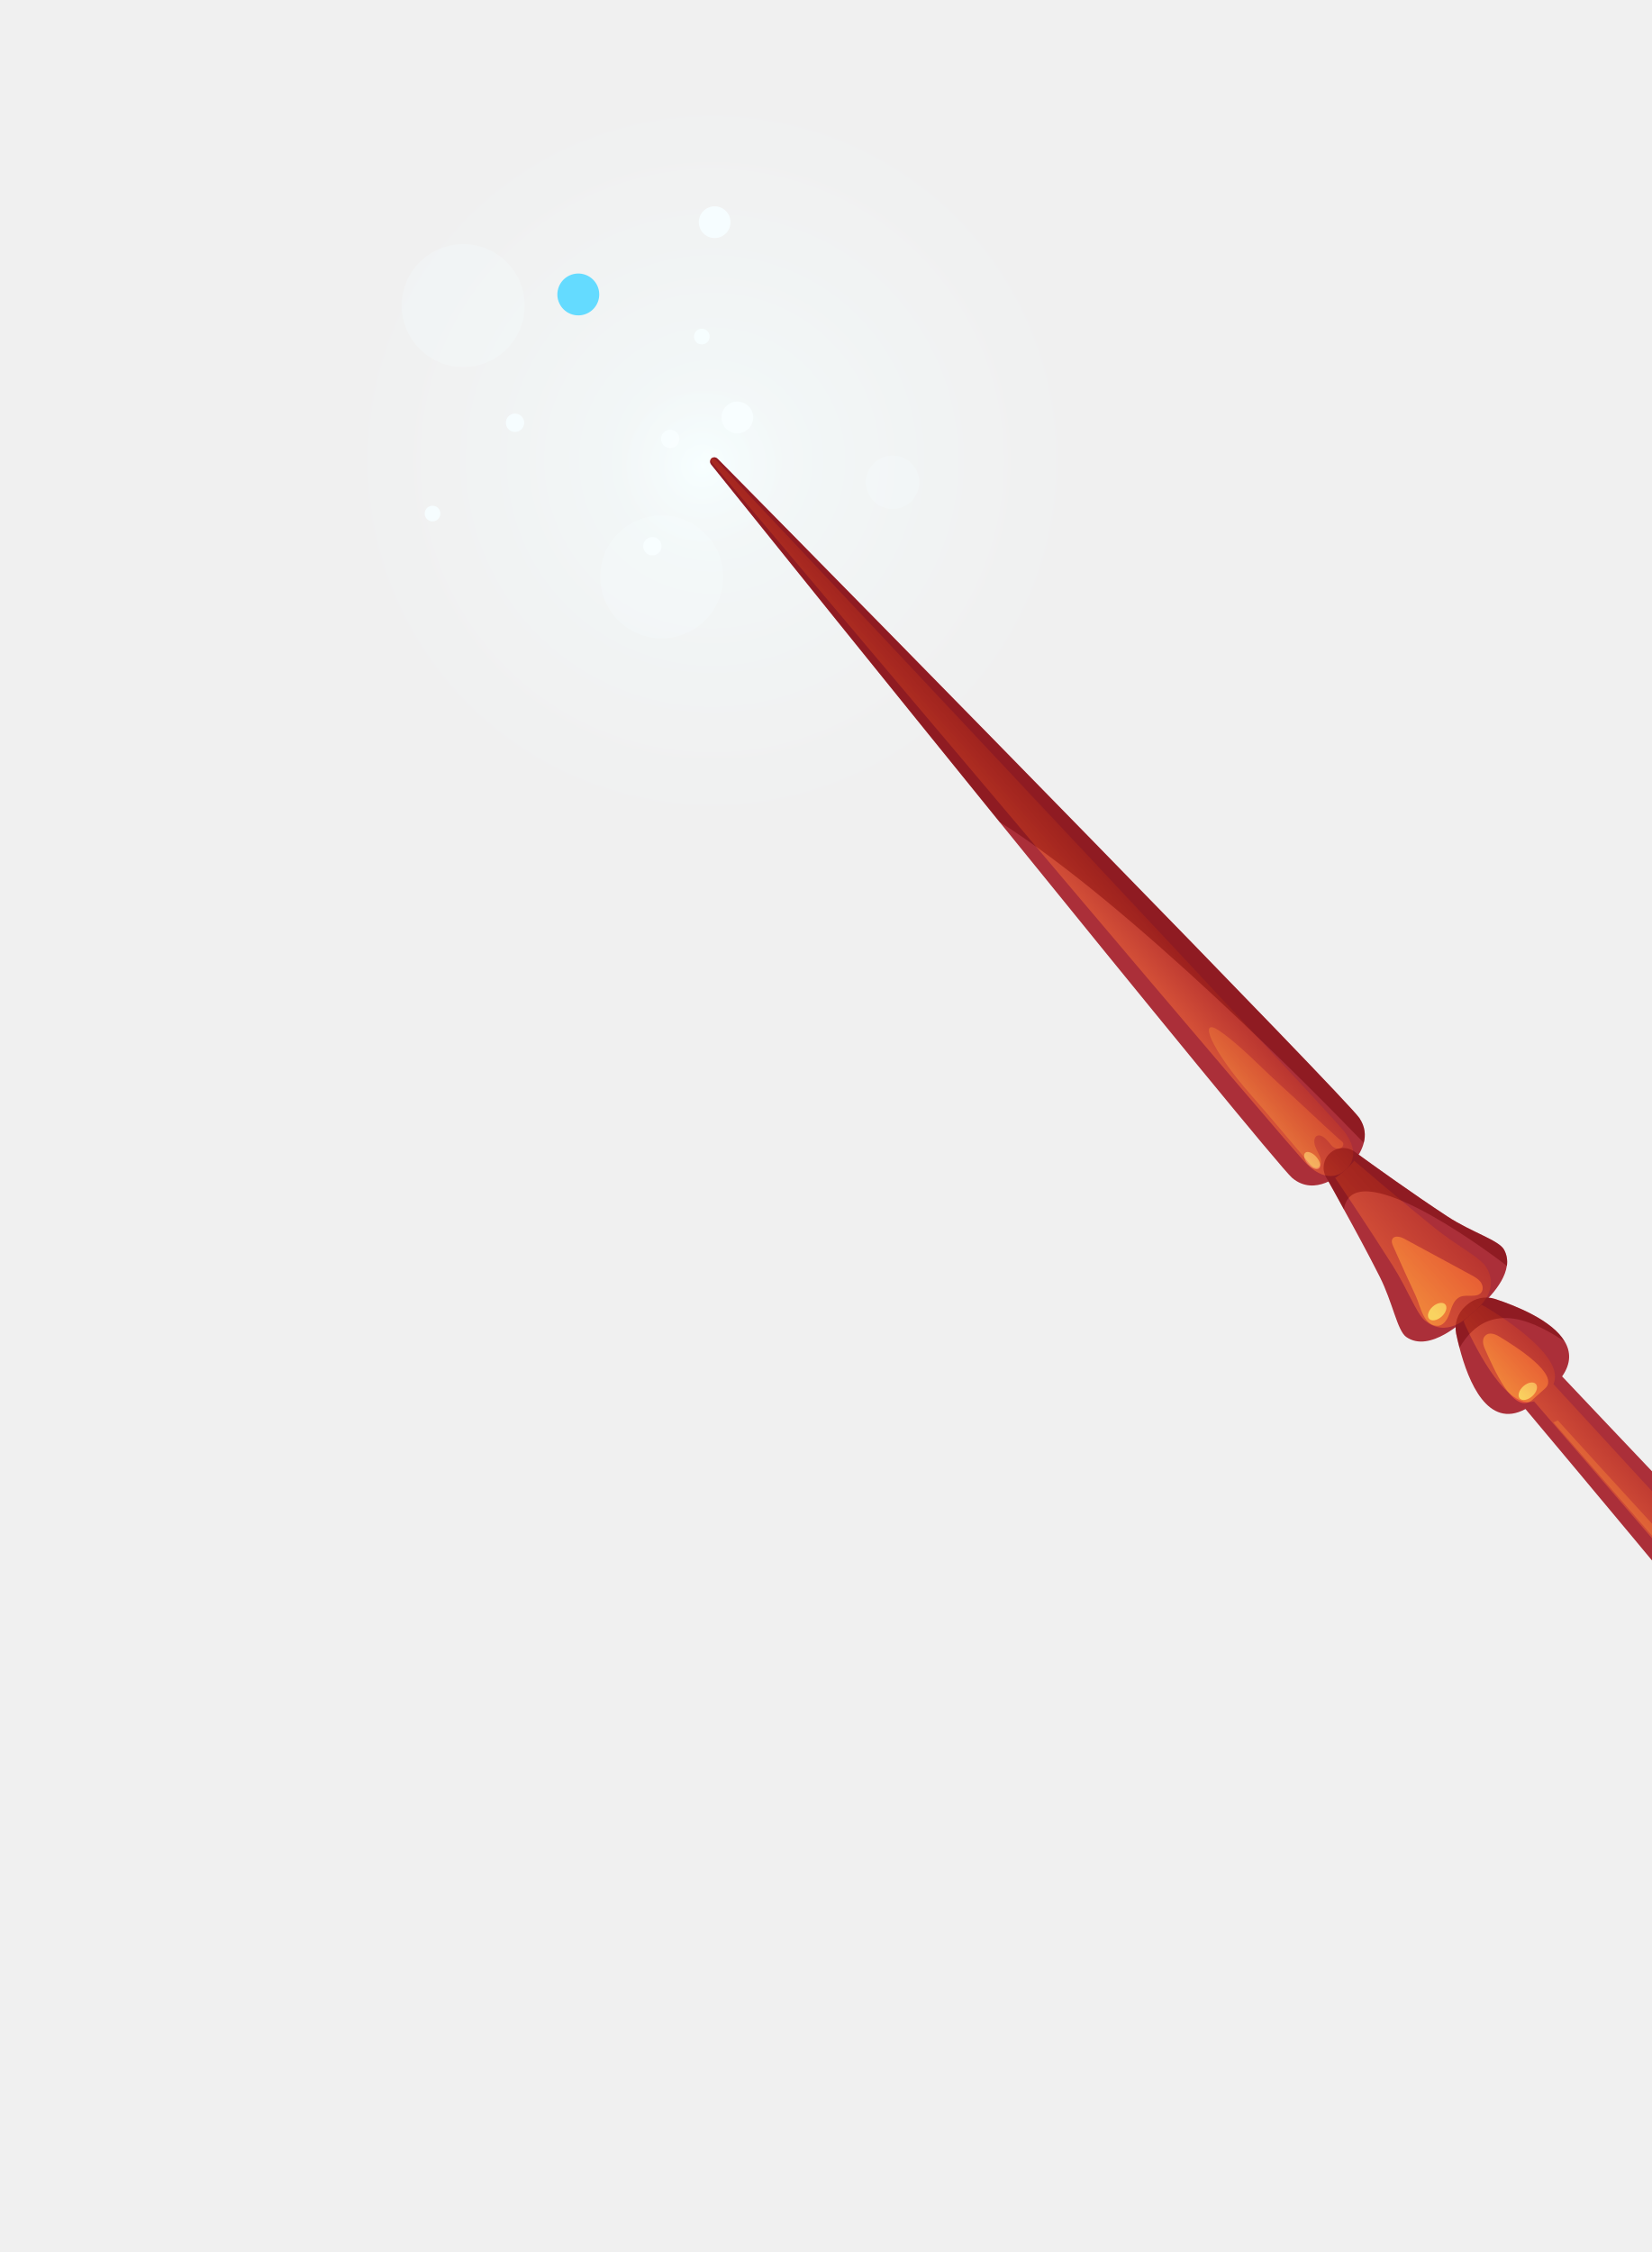
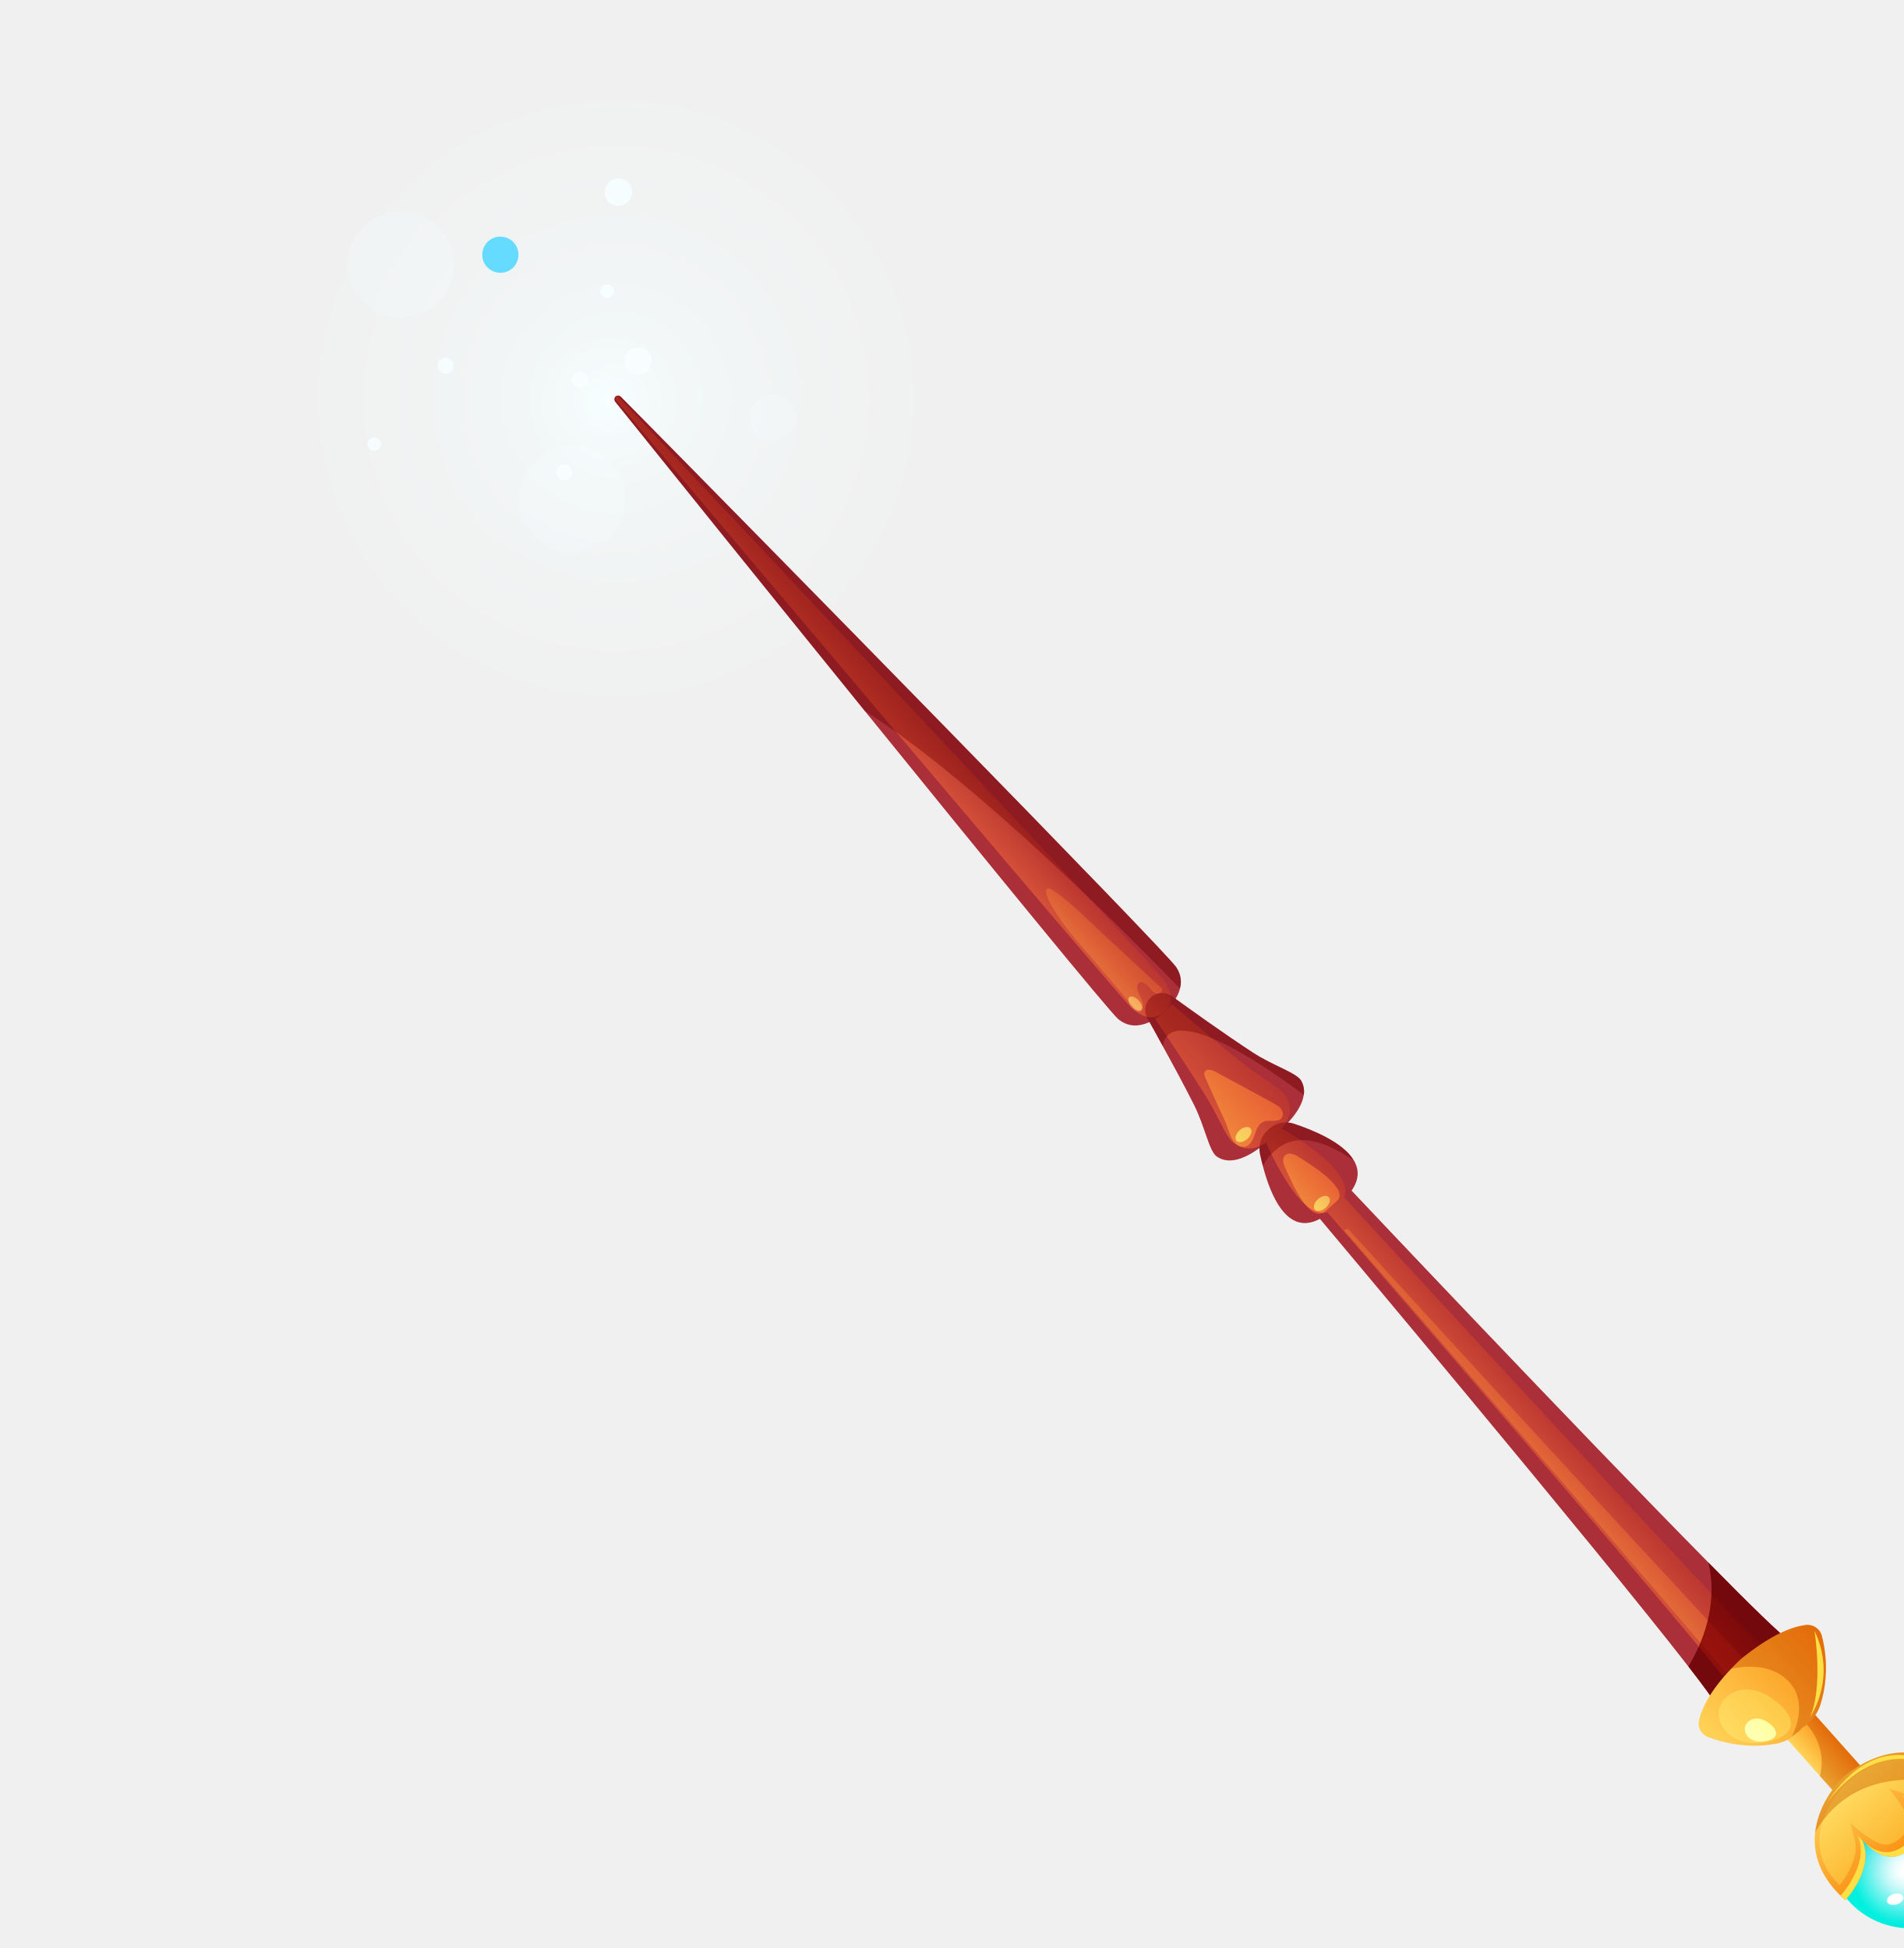
- <svg xmlns="http://www.w3.org/2000/svg" width="385" height="525" viewBox="0 0 385 525" fill="none">
-   <g clip-path="url(#clip0_416_2165)">
-     <path d="M249.769 130.98C262.815 84.74 235.897 36.677 189.645 23.628C143.394 10.579 95.324 37.485 82.278 83.724C69.232 129.964 96.15 178.027 142.401 191.076C188.653 204.126 236.723 177.22 249.769 130.98Z" fill="url(#paint0_radial_416_2165)" fill-opacity="0.7" style="mix-blend-mode:screen" />
-     <path style="mix-blend-mode:screen" d="M185.193 96.623C178.551 84.762 163.55 80.53 151.688 87.17C139.826 93.809 135.594 108.806 142.237 120.667C148.879 132.527 163.88 136.759 175.742 130.12C187.604 123.48 191.836 108.483 185.193 96.623Z" fill="url(#paint1_radial_416_2165)" />
-     <path d="M364.775 312.715C361.872 307.802 353.502 304.45 348.56 302.822C346.291 302.085 343.805 302.598 342.009 304.194L341.626 304.537C339.829 306.138 339.006 308.571 339.483 310.91C339.693 311.921 339.943 313.031 340.265 314.215C342.335 322.165 346.854 333.23 355.643 328.484C355.643 328.484 430.22 417.266 454.925 449.128C459.16 454.552 461.908 458.362 462.61 459.765L470.079 449.664L472.192 448.061L482.285 442.245C480.057 440.825 471.645 432.629 460.318 421.096C425.861 386.235 364.182 320.875 364.182 320.875C366.328 317.814 366.196 315.082 364.776 312.71L364.775 312.715Z" fill="#AB2F39" />
-     <path d="M362.165 322.671C362.165 322.671 469.652 439.691 477.635 446.381L471.553 448.604L470.385 449.386L467.237 455.636C461.512 446.936 357.644 326.693 357.644 326.693C351.48 328.659 344.541 315.344 341.632 309.006C340.727 307.032 340.761 305.313 341.707 304.473L341.92 304.285C342.867 303.44 344.578 303.608 346.437 304.734C352.4 308.354 364.828 316.779 362.163 322.675L362.165 322.671Z" fill="url(#paint2_linear_416_2165)" />
+ <svg xmlns="http://www.w3.org/2000/svg" width="513" height="525" viewBox="0 0 513 525" fill="none">
+   <g clip-path="url(#clip0_528_6948)">
+     <path d="M249.769 130.98C262.815 84.74 235.897 36.677 189.645 23.628C143.394 10.579 95.324 37.485 82.278 83.724C69.232 129.964 96.15 178.027 142.401 191.076C188.653 204.126 236.723 177.22 249.769 130.98Z" fill="url(#paint0_radial_528_6948)" fill-opacity="0.7" style="mix-blend-mode:screen" />
+     <path style="mix-blend-mode:screen" d="M185.193 96.623C178.55 84.762 163.549 80.53 151.687 87.17C139.825 93.809 135.594 108.806 142.236 120.667C148.879 132.527 163.88 136.759 175.742 130.12C187.604 123.48 191.835 108.483 185.193 96.623Z" fill="url(#paint1_radial_528_6948)" />
+     <path d="M364.774 312.715C361.872 307.802 353.501 304.45 348.559 302.822C346.29 302.085 343.804 302.598 342.009 304.194L341.625 304.537C339.828 306.138 339.006 308.571 339.482 310.91C339.692 311.921 339.943 313.031 340.264 314.215C342.335 322.165 346.853 333.23 355.643 328.484C355.643 328.484 430.22 417.266 454.925 449.128C459.16 454.552 461.907 458.362 462.609 459.765L470.078 449.664L472.192 448.061L482.284 442.245C480.057 440.825 471.645 432.629 460.317 421.096C425.86 386.235 364.182 320.875 364.182 320.875C366.328 317.814 366.195 315.082 364.776 312.71L364.774 312.715Z" fill="#AB2F39" />
+     <path d="M362.165 322.671C362.165 322.671 469.653 439.691 477.635 446.381L471.553 448.604L470.385 449.386L467.238 455.636C461.513 446.936 357.645 326.693 357.645 326.693C351.48 328.659 344.542 315.344 341.633 309.006C340.728 307.032 340.761 305.313 341.707 304.473L341.92 304.285C342.868 303.44 344.579 303.608 346.437 304.734C352.4 308.354 364.828 316.779 362.164 322.675L362.165 322.671Z" fill="url(#paint2_linear_528_6948)" />
    <g style="mix-blend-mode:overlay" opacity="0.35">
-       <path d="M363.172 331.118C384.141 354.307 466.383 443.809 472.81 450.104L469.134 450.189L468.519 450.477L467.971 454.416C462.458 447.305 382.782 355.094 362.159 331.594L363.175 331.124L363.172 331.118Z" fill="#FFFF8A" />
+       <path d="M363.172 331.118C384.14 354.307 466.382 443.809 472.81 450.104L469.134 450.189L468.518 450.477L467.97 454.416C462.457 447.305 382.782 355.094 362.158 331.594L363.175 331.124L363.172 331.118Z" fill="#FFFF8A" />
    </g>
-     <path d="M337.428 283.57C329.457 278.339 320.394 271.829 315.816 268.498C314.09 267.23 311.721 267.362 310.106 268.801C308.517 270.217 308.114 272.555 309.148 274.435C310.232 276.324 311.685 278.939 313.312 281.952C315.935 286.703 319.012 292.378 321.653 297.615C324.707 303.678 325.744 310.162 327.825 311.667C333.296 315.536 341.347 307.95 343.262 306.019C344.969 304.684 350.62 299.927 351.292 295.1L351.318 295.078C351.487 293.825 351.317 292.548 350.657 291.342C349.425 289.081 343.102 287.302 337.433 283.571L337.428 283.57Z" fill="#AB2F39" />
-     <path d="M346.335 295.178C349.974 300.667 344.646 305.02 343.272 306.017C342.128 307.267 337.187 312.055 332.149 307.807C330.211 306.173 328.193 300.587 324.629 294.954C319.637 287.063 313.527 277.919 310.418 273.307C309.233 271.55 309.111 269.676 310.104 268.79C311.103 267.902 312.95 268.243 314.558 269.619C318.782 273.239 327.162 280.362 334.425 286.228C339.611 290.416 344.93 293.067 346.326 295.175L346.335 295.178Z" fill="url(#paint3_linear_416_2165)" />
+     <g style="mix-blend-mode:multiply">
+       <path d="M482.279 442.248C480.052 440.828 471.639 432.633 460.312 421.099C463.139 432.842 458.417 443.344 454.921 449.126C459.156 454.551 461.903 458.361 462.605 459.763L470.074 449.663L472.188 448.059L482.28 442.244L482.279 442.248Z" fill="#AB2F39" />
+     </g>
+     <path d="M480.158 467.18L495.193 484.06L502.657 477.416L487.622 460.535L480.158 467.18Z" fill="url(#paint3_linear_528_6948)" />
+     <g style="mix-blend-mode:multiply" opacity="0.5">
+       <path d="M502.631 477.383L487.594 460.506L485.032 462.789C485.168 462.944 485.305 463.094 485.493 463.254C491.362 469.067 491.34 474.931 490.37 478.644L495.17 484.029L502.635 477.385L502.631 477.383Z" fill="#D1810D" />
+     </g>
+     <path d="M337.429 283.57C329.457 278.339 320.395 271.829 315.817 268.498C314.091 267.23 311.722 267.362 310.107 268.801C308.517 270.217 308.115 272.555 309.148 274.435C310.233 276.324 311.686 278.939 313.313 281.952C315.936 286.703 319.012 292.378 321.653 297.615C324.708 303.678 325.744 310.162 327.826 311.667C333.296 315.536 341.348 307.95 343.262 306.019C344.97 304.684 350.62 299.927 351.292 295.1L351.318 295.078C351.487 293.825 351.318 292.548 350.658 291.342C349.425 289.081 343.103 287.302 337.433 283.571L337.429 283.57Z" fill="#AB2F39" />
+     <path d="M346.335 295.178C349.974 300.667 344.646 305.02 343.272 306.017C342.128 307.267 337.187 312.055 332.149 307.807C330.211 306.173 328.193 300.587 324.629 294.954C319.637 287.063 313.527 277.919 310.418 273.307C309.233 271.55 309.111 269.676 310.104 268.79C311.103 267.902 312.95 268.243 314.558 269.619C318.782 273.239 327.162 280.362 334.425 286.228C339.611 290.416 344.93 293.067 346.326 295.175L346.335 295.178Z" fill="url(#paint4_linear_528_6948)" />
    <g style="mix-blend-mode:overlay" opacity="0.64">
      <path d="M357.058 326.499C352.786 329.814 348.15 318.804 346.185 314.491C345.573 313.149 345.604 311.972 346.258 311.394L346.401 311.265C347.05 310.686 348.22 310.792 349.487 311.553C353.547 314 363.847 320.548 360.165 323.734L357.058 326.499Z" fill="#FFFF8A" />
    </g>
-     <path d="M167.336 106.984C166.348 105.977 164.939 107.236 165.825 108.33C180.396 126.495 207.118 159.644 233.01 191.598C266.645 233.128 298.916 272.602 301.258 274.613C306.575 279.08 312.597 273.762 313.63 272.752C314.371 272.14 317.141 269.673 317.938 266.436C318.402 264.687 318.299 262.711 316.935 260.661C313.887 256.105 204.952 145.024 167.345 106.987L167.336 106.984Z" fill="#AB2F39" />
-     <path d="M313.404 263.792C317.565 269.273 314.271 272.253 313.641 272.75C313.071 273.323 309.73 276.245 304.764 271.484C300.835 267.714 200.547 148.933 166.153 108.03C165.255 106.96 166.028 106.27 166.984 107.288C203.661 146.16 310.106 259.453 313.4 263.791L313.404 263.792Z" fill="url(#paint4_linear_416_2165)" />
+     <path d="M530.297 483.468C522.199 474.377 508.408 473.441 499.493 481.377C490.578 489.314 489.916 503.118 498.013 512.209C506.11 521.301 519.902 522.237 528.817 514.3C537.732 506.363 538.394 492.559 530.297 483.468Z" fill="url(#paint5_linear_528_6948)" />
+     <path style="mix-blend-mode:screen" d="M524.915 493.807C519.303 487.508 509.746 486.86 503.57 492.361C497.394 497.861 496.937 507.427 502.549 513.726C508.161 520.025 517.718 520.672 523.894 515.171C530.07 509.671 530.527 500.106 524.915 493.807Z" fill="url(#paint6_radial_528_6948)" />
+     <path style="mix-blend-mode:screen" d="M524.389 494.35C518.778 488.05 509.222 487.401 503.044 492.9C496.867 498.4 496.408 507.965 502.02 514.265C507.631 520.565 517.187 521.214 523.365 515.715C529.542 510.215 530 500.65 524.389 494.35Z" fill="url(#paint7_radial_528_6948)" />
+     <path d="M486.76 437.933C483.042 438.302 477.221 440.496 468.996 447.217C468.07 448.087 467.244 448.918 466.466 449.747C460.641 455.81 458.439 460.618 457.769 463.838C457.393 465.737 458.529 467.529 460.314 468.193C467.861 471.036 474.427 470.713 478.532 469.953C480.624 469.562 482.527 468.604 484.091 467.209C484.324 467.003 484.525 466.822 484.736 466.59C484.994 466.313 485.282 466.016 485.518 465.713C487.915 464.224 489.753 461.945 490.564 459.241C491.792 455.251 492.899 448.746 490.896 440.868C490.443 439.065 488.642 437.77 486.761 437.929L486.76 437.933Z" fill="url(#paint8_linear_528_6948)" />
+     <path d="M496.958 478.76C494.191 481.179 489.894 486.891 489.105 493.802L489.079 493.824C488.481 499.507 490.249 505.983 497.221 512.102C497.221 512.102 505.388 503.403 501.742 495.751C501.742 495.751 507.854 504.06 514.484 498.433L514.506 498.458L514.713 498.274L514.691 498.248C521.069 492.293 513.522 485.264 513.522 485.264C520.682 489.789 530.265 482.679 530.265 482.679C530.063 482.399 529.859 482.123 529.656 481.842C518.04 466.012 503.034 473.491 496.964 478.756L496.958 478.76Z" fill="url(#paint9_linear_528_6948)" />
+     <g style="mix-blend-mode:screen" opacity="0.35">
+       <path d="M497.998 480.131C495.682 482.197 491.482 487.354 490.453 493.6L490.345 494.225C489.73 499.383 491.526 504.037 495.69 508.077C497.643 505.598 501.118 500.13 499.665 495.398C499.347 494.356 498.539 491.229 498.539 491.229C498.564 491.261 504.596 496.93 507.736 497.126C509.154 497.215 510.518 496.682 511.913 495.493L512.056 495.363C513.412 494.105 514.105 492.8 514.182 491.374C514.346 488.23 508.943 482.088 508.917 482.061C508.917 482.061 512.293 483.057 513.398 483.461C518.039 485.159 523.744 482.36 526.436 480.705C523.1 476.312 519.059 473.933 514.423 473.65C508.245 473.271 501.931 476.71 498.081 480.062L497.997 480.136L497.998 480.131Z" fill="#FFDF46" />
+     </g>
+     <path d="M513.349 497.151C513.403 497.132 513.427 497.1 513.461 497.066C513.499 497.033 513.534 497.014 513.572 496.981C517.651 493.13 516.146 488.927 514.475 486.344C516.285 488.535 519.545 493.698 514.696 498.25C514.673 498.297 514.637 498.32 514.6 498.349C514.561 498.382 514.542 498.415 514.504 498.448C509.412 502.722 504.654 498.893 502.687 496.843C505.061 498.794 509.063 500.773 513.344 497.154L513.349 497.151Z" fill="#FFDF46" />
+     <path d="M500.469 494.566C500.469 494.566 500.99 495.266 501.877 496.119C505.104 503.687 497.236 512.101 497.236 512.101C496.769 511.693 496.4 511.278 495.977 510.867C497.251 509.415 503.742 501.525 500.465 494.565L500.469 494.566Z" fill="#FFDF46" />
+     <path d="M512.477 483.871C519.019 487.936 527.624 482.381 529.199 481.291C529.559 481.757 529.922 482.175 530.273 482.686C530.273 482.686 521.002 489.53 513.853 485.449C513.11 484.468 512.477 483.871 512.477 483.871Z" fill="#FFDF46" />
+     <path d="M167.337 106.984C166.349 105.977 164.94 107.236 165.825 108.33C180.397 126.495 207.118 159.644 233.011 191.598C266.645 233.128 298.917 272.602 301.259 274.613C306.575 279.08 312.598 273.762 313.631 272.752C314.371 272.14 317.142 269.673 317.938 266.436C318.403 264.687 318.3 262.711 316.935 260.661C313.888 256.105 204.953 145.024 167.346 106.987L167.337 106.984Z" fill="#AB2F39" />
+     <path d="M313.404 263.792C317.564 269.273 314.271 272.253 313.64 272.75C313.071 273.323 309.73 276.245 304.764 271.484C300.834 267.714 200.546 148.933 166.152 108.03C165.254 106.96 166.027 106.27 166.983 107.288C203.66 146.16 310.106 259.453 313.399 263.791L313.404 263.792Z" fill="url(#paint10_linear_528_6948)" />
    <g style="mix-blend-mode:multiply" opacity="0.5">
-       <path d="M348.555 302.821C346.286 302.084 343.8 302.596 342.004 304.192L341.621 304.536C339.824 306.136 339.001 308.57 339.478 310.909C339.688 311.92 339.938 313.03 340.26 314.213C347.453 301.855 359.002 309.022 364.775 312.715C361.872 307.802 353.501 304.45 348.559 302.822L348.555 302.821Z" fill="#AB2F39" />
+       <path d="M486.76 437.933C483.042 438.302 477.221 440.496 468.996 447.217C468.07 448.087 467.243 448.918 466.465 449.747C470.826 448.855 476.354 448.715 480.505 451.873C488.499 457.954 482.785 467.963 482.785 467.963L484.736 466.59C484.994 466.313 485.282 466.016 485.518 465.713C487.915 464.224 489.753 461.945 490.564 459.241C491.792 455.251 492.899 448.746 490.896 440.868C490.443 439.064 488.642 437.77 486.761 437.929L486.76 437.933Z" fill="#D1810D" />
+     </g>
+     <g style="mix-blend-mode:multiply" opacity="0.5">
+       <path d="M496.957 478.76C494.191 481.179 489.893 486.891 489.105 493.802C500.155 474.762 522.262 479.591 529.65 481.845C518.034 466.016 503.028 473.494 496.957 478.76Z" fill="#D1810D" />
+     </g>
+     <path d="M520.507 513.321C520.131 512.073 518.232 511.538 516.264 512.128C514.295 512.719 513.005 514.21 513.376 515.461C513.752 516.708 515.651 517.244 517.62 516.653C519.588 516.063 520.878 514.572 520.507 513.321Z" fill="white" />
+     <path d="M512.842 511.187C512.612 510.418 511.446 510.094 510.237 510.452C509.029 510.811 508.234 511.733 508.465 512.497C508.695 513.266 509.862 513.59 511.07 513.232C512.279 512.874 513.073 511.952 512.842 511.187Z" fill="white" />
+     <g style="mix-blend-mode:screen" opacity="0.35">
+       <path d="M472.343 469.751C469.863 469.639 467.353 468.843 465.528 467.168C463.703 465.493 462.676 462.852 463.276 460.448C464.065 457.291 467.482 455.283 470.738 455.332C473.991 455.386 477.018 457.104 479.44 459.279C480.437 460.172 481.374 461.169 481.975 462.363C484.805 467.998 476.416 469.929 472.339 469.745L472.343 469.751Z" fill="#FFDF46" />
+     </g>
+     <g style="mix-blend-mode:overlay">
+       <path d="M474.138 469.398C473.064 469.347 471.975 469.006 471.185 468.278C470.395 467.55 469.949 466.41 470.209 465.366C470.552 463.996 472.031 463.127 473.443 463.151C474.854 463.175 476.165 463.919 477.215 464.861C477.645 465.25 478.053 465.68 478.314 466.201C479.538 468.644 475.907 469.479 474.138 469.398Z" fill="white" />
+     </g>
+     <g style="mix-blend-mode:multiply" opacity="0.5">
+       <path d="M348.555 302.821C346.286 302.084 343.8 302.596 342.005 304.192L341.621 304.536C339.824 306.136 339.002 308.57 339.478 310.909C339.688 311.92 339.939 313.03 340.261 314.213C347.454 301.855 359.002 309.022 364.775 312.715C361.872 307.802 353.502 304.45 348.56 302.822L348.555 302.821Z" fill="#AB2F39" />
    </g>
    <g style="mix-blend-mode:overlay" opacity="0.64">
      <path d="M335.441 309.071C336.869 308.76 337.603 307.209 338.066 305.825C338.534 304.442 339.089 302.87 340.438 302.323C342.067 301.665 344.427 302.681 345.398 301.221C345.877 300.502 345.668 299.486 345.138 298.802C344.607 298.119 343.825 297.689 343.062 297.275C337.851 294.45 332.639 291.629 327.427 288.804C326.5 288.304 325.095 287.928 324.609 288.859C324.334 289.388 324.572 290.023 324.817 290.568C326.537 294.458 328.305 298.312 330.088 302.166C331.216 304.606 331.889 309.365 335.437 309.065L335.441 309.071Z" fill="#FFFF8A" />
    </g>
    <g style="mix-blend-mode:multiply" opacity="0.5">
-       <path d="M337.429 283.57C329.457 278.339 320.394 271.829 315.816 268.498C314.091 267.23 311.722 267.362 310.106 268.8C308.517 270.217 308.114 272.555 309.148 274.435C310.233 276.324 311.686 278.939 313.312 281.952C315.285 268.97 344.302 289.68 351.288 295.099L351.313 295.077C351.482 293.823 351.313 292.547 350.653 291.341C349.421 289.08 343.098 287.301 337.429 283.57Z" fill="#AB2F39" />
+       <path d="M337.429 283.57C329.457 278.339 320.394 271.829 315.816 268.498C314.091 267.23 311.722 267.362 310.106 268.801C308.517 270.217 308.114 272.555 309.148 274.435C310.233 276.324 311.686 278.939 313.312 281.952C315.285 268.97 344.302 289.68 351.288 295.099L351.313 295.077C351.482 293.823 351.313 292.547 350.653 291.341C349.421 289.08 343.098 287.301 337.429 283.57Z" fill="#AB2F39" />
    </g>
    <g style="mix-blend-mode:overlay" opacity="0.65">
-       <path d="M336.942 304.095C336.37 303.452 335.062 303.681 334.022 304.611C332.984 305.537 332.601 306.808 333.173 307.45C333.745 308.092 335.052 307.864 336.092 306.934C337.13 306.008 337.513 304.737 336.942 304.095Z" fill="white" />
+       <path d="M336.942 304.094C336.37 303.452 335.062 303.681 334.022 304.611C332.984 305.537 332.601 306.808 333.173 307.45C333.745 308.092 335.052 307.864 336.092 306.933C337.13 306.008 337.513 304.737 336.942 304.094Z" fill="white" />
    </g>
    <g style="mix-blend-mode:overlay" opacity="0.65">
      <path d="M358.07 322.652C357.499 322.01 356.191 322.238 355.151 323.169C354.113 324.095 353.73 325.366 354.302 326.008C354.873 326.65 356.181 326.422 357.221 325.491C358.259 324.565 358.642 323.294 358.07 322.652Z" fill="white" />
    </g>
+     <path d="M491.478 487.095C491.478 487.095 505.103 464.47 525.722 478.742C525.722 478.742 507.57 461.271 491.478 487.095Z" fill="#FFDF46" />
+     <path d="M487.721 462.742C487.721 462.742 495.082 452.406 488.91 439.506C488.91 439.506 491.354 454.462 487.721 462.742Z" fill="#FFDF46" />
    <g style="mix-blend-mode:overlay" opacity="0.35">
      <path d="M305.156 271.109C305.565 271.589 306.023 272.101 306.575 272.262C307.598 272.56 308.167 271.405 307.935 270.349C307.704 269.293 307.004 268.294 306.621 267.244C306.242 266.195 306.329 264.904 307.257 264.714C308.365 264.488 309.485 265.906 310.379 266.974C311.272 268.042 312.762 268.098 313.114 267.022C313.364 266.257 312.849 266.156 312.118 265.493C307.52 261.336 303.064 257.058 298.465 252.905C294.01 248.88 289.107 243.602 284.236 240.276C279.354 236.942 281.979 244.301 291.791 255.436C296.332 260.587 300.7 265.884 305.152 271.108L305.156 271.109Z" fill="#FFFF8A" />
    </g>
    <g style="mix-blend-mode:overlay" opacity="0.65">
      <path d="M306.879 269.701C305.987 268.697 304.831 268.269 304.299 268.74C303.768 269.212 304.061 270.412 304.954 271.411C305.847 272.416 307.003 272.844 307.534 272.372C308.066 271.901 307.773 270.701 306.879 269.701Z" fill="white" />
    </g>
    <g style="mix-blend-mode:multiply" opacity="0.5">
-       <path d="M167.337 106.984C166.348 105.977 164.939 107.235 165.825 108.33C180.396 126.495 207.118 159.644 233.011 191.598C263.812 211.045 307.536 255.634 317.935 266.43C318.399 264.682 318.296 262.705 316.932 260.655C313.884 256.1 204.949 145.018 167.342 106.981L167.337 106.984Z" fill="#AB2F39" />
+       <path d="M167.336 106.984C166.348 105.977 164.939 107.235 165.825 108.33C180.396 126.495 207.117 159.644 233.01 191.598C263.812 211.045 307.536 255.634 317.934 266.43C318.398 264.682 318.296 262.705 316.931 260.655C313.884 256.1 204.949 145.018 167.342 106.981L167.336 106.984Z" fill="#AB2F39" />
    </g>
-     <path d="M139.519 69.971C140.251 67.378 138.741 64.682 136.147 63.95C133.553 63.218 130.857 64.727 130.125 67.321C129.393 69.914 130.903 72.61 133.497 73.342C136.091 74.074 138.787 72.565 139.519 69.971Z" fill="#64DBFF" />
+     <path d="M139.52 69.971C140.251 67.378 138.742 64.682 136.148 63.95C133.553 63.218 130.857 64.727 130.126 67.321C129.394 69.914 130.904 72.61 133.498 73.342C136.092 74.074 138.788 72.565 139.52 69.971Z" fill="#64DBFF" />
    <g style="mix-blend-mode:screen">
-       <path d="M175.459 98.321C176.013 96.356 174.869 94.314 172.904 93.759C170.938 93.205 168.896 94.348 168.341 96.313C167.787 98.278 168.931 100.32 170.896 100.875C172.862 101.429 174.904 100.286 175.459 98.321Z" fill="#64DBFF" />
+       <path d="M175.459 98.321C176.014 96.356 174.87 94.314 172.904 93.759C170.939 93.205 168.896 94.348 168.342 96.313C167.787 98.278 168.931 100.32 170.897 100.875C172.862 101.429 174.905 100.286 175.459 98.321Z" fill="#64DBFF" />
    </g>
    <g style="mix-blend-mode:screen">
      <path d="M165.377 78.966C165.651 77.995 165.085 76.985 164.114 76.711C163.142 76.437 162.133 77.002 161.858 77.974C161.584 78.945 162.15 79.954 163.121 80.228C164.093 80.503 165.103 79.937 165.377 78.966Z" fill="#64DBFF" />
    </g>
    <g style="mix-blend-mode:screen">
      <path d="M102.596 120.219C102.87 119.248 102.305 118.238 101.333 117.964C100.362 117.69 99.352 118.255 99.078 119.227C98.804 120.198 99.369 121.208 100.341 121.482C101.312 121.756 102.322 121.191 102.596 120.219Z" fill="#64DBFF" />
    </g>
    <g style="mix-blend-mode:screen">
      <path d="M170.17 52.8C170.725 50.835 169.581 48.792 167.615 48.238C165.65 47.683 163.607 48.827 163.053 50.792C162.498 52.757 163.642 54.799 165.608 55.354C167.573 55.908 169.616 54.765 170.17 52.8Z" fill="#64DBFF" />
    </g>
    <g style="mix-blend-mode:screen">
      <path d="M120.646 96.496C121.784 96.817 122.442 97.999 122.122 99.132C121.802 100.266 120.62 100.927 119.486 100.608C118.352 100.288 117.69 99.105 118.01 97.972C118.329 96.838 119.512 96.177 120.646 96.496Z" fill="#64DBFF" />
    </g>
    <g style="mix-blend-mode:screen">
      <path d="M152.678 125.283C153.816 125.604 154.474 126.785 154.154 127.919C153.834 129.052 152.652 129.714 151.518 129.394C150.384 129.074 149.722 127.892 150.042 126.759C150.362 125.625 151.544 124.963 152.678 125.283Z" fill="#64DBFF" />
    </g>
    <g style="mix-blend-mode:screen">
      <path d="M156.838 100.278C157.976 100.6 158.634 101.781 158.314 102.914C157.994 104.048 156.812 104.709 155.678 104.389C154.544 104.07 153.882 102.887 154.202 101.754C154.522 100.62 155.704 99.959 156.838 100.278Z" fill="#64DBFF" />
    </g>
    <g style="mix-blend-mode:screen" opacity="0.25">
      <path d="M121.792 75.133C123.941 67.514 119.506 59.595 111.885 57.445C104.264 55.295 96.344 59.728 94.194 67.347C92.045 74.966 96.48 82.885 104.101 85.035C111.722 87.185 119.642 82.752 121.792 75.133Z" fill="#64DBFF" />
    </g>
    <g style="mix-blend-mode:screen" opacity="0.25">
-       <path d="M168.066 138.366C170.216 130.747 165.78 122.827 158.16 120.677C150.539 118.527 142.618 122.96 140.469 130.579C138.319 138.198 142.754 146.117 150.375 148.268C157.996 150.418 165.916 145.984 168.066 138.366Z" fill="#64DBFF" />
+       <path d="M168.065 138.366C170.215 130.747 165.78 122.827 158.159 120.677C150.538 118.527 142.618 122.96 140.468 130.579C138.319 138.198 142.754 146.117 150.375 148.268C157.995 150.418 165.916 145.984 168.065 138.366Z" fill="#64DBFF" />
    </g>
    <g style="mix-blend-mode:screen" opacity="0.25">
-       <path d="M214.085 114.119C215.019 110.807 213.092 107.365 209.779 106.431C206.467 105.496 203.025 107.423 202.091 110.734C201.156 114.046 203.084 117.488 206.396 118.422C209.708 119.357 213.151 117.43 214.085 114.119Z" fill="#64DBFF" />
+       <path d="M214.085 114.119C215.019 110.807 213.091 107.365 209.779 106.431C206.467 105.496 203.024 107.423 202.09 110.734C201.156 114.046 203.083 117.488 206.396 118.422C209.708 119.357 213.15 117.43 214.085 114.119Z" fill="#64DBFF" />
    </g>
  </g>
  <defs>
-     <radialGradient id="paint0_radial_416_2165" cx="0" cy="0" r="1" gradientUnits="userSpaceOnUse" gradientTransform="translate(166.023 107.352) rotate(-74.2441) scale(86.9928 87.0146)">
+     <radialGradient id="paint0_radial_528_6948" cx="0" cy="0" r="1" gradientUnits="userSpaceOnUse" gradientTransform="translate(166.023 107.352) rotate(-74.2441) scale(86.9928 87.0146)">
      <stop stop-color="#59F2FF" />
      <stop offset="1" stop-color="#359199" stop-opacity="0" />
    </radialGradient>
-     <radialGradient id="paint1_radial_416_2165" cx="0" cy="0" r="1" gradientUnits="userSpaceOnUse" gradientTransform="translate(163.713 108.645) rotate(-74.2441) scale(24.6107 24.6169)">
+     <radialGradient id="paint1_radial_528_6948" cx="0" cy="0" r="1" gradientUnits="userSpaceOnUse" gradientTransform="translate(163.713 108.645) rotate(-74.2441) scale(24.6107 24.6169)">
      <stop stop-color="#59F2FF" />
      <stop offset="0.04" stop-color="#51DDE8" />
      <stop offset="0.15" stop-color="#3EA9B2" />
      <stop offset="0.26" stop-color="#2D7C83" />
      <stop offset="0.37" stop-color="#1F565A" />
      <stop offset="0.49" stop-color="#143639" />
      <stop offset="0.6" stop-color="#0B1E20" />
      <stop offset="0.73" stop-color="#040D0E" />
      <stop offset="0.85" stop-color="#010303" />
      <stop offset="1" />
    </radialGradient>
-     <linearGradient id="paint2_linear_416_2165" x1="401.979" y1="382.321" x2="412.371" y2="373.062" gradientUnits="userSpaceOnUse">
+     <linearGradient id="paint2_linear_528_6948" x1="401.979" y1="382.321" x2="412.371" y2="373.062" gradientUnits="userSpaceOnUse">
      <stop stop-color="#D65238" />
      <stop offset="1" stop-color="#B93530" />
    </linearGradient>
-     <linearGradient id="paint3_linear_416_2165" x1="319.64" y1="293.772" x2="333.881" y2="281.083" gradientUnits="userSpaceOnUse">
+     <linearGradient id="paint3_linear_528_6948" x1="487.657" y1="475.606" x2="495.119" y2="468.96" gradientUnits="userSpaceOnUse">
+       <stop stop-color="#FFD358" />
+       <stop offset="1" stop-color="#FA8F13" />
+     </linearGradient>
+     <linearGradient id="paint4_linear_528_6948" x1="319.64" y1="293.772" x2="333.881" y2="281.083" gradientUnits="userSpaceOnUse">
      <stop stop-color="#D65238" />
      <stop offset="1" stop-color="#B93530" />
    </linearGradient>
-     <linearGradient id="paint4_linear_416_2165" x1="235.456" y1="193.696" x2="244.142" y2="185.957" gradientUnits="userSpaceOnUse">
+     <linearGradient id="paint5_linear_528_6948" x1="497.961" y1="512.193" x2="530.235" y2="483.448" gradientUnits="userSpaceOnUse">
+       <stop stop-color="#00F2DF" />
+       <stop offset="0.15" stop-color="#00EBDF" />
+       <stop offset="0.37" stop-color="#00D9DF" />
+       <stop offset="0.62" stop-color="#00BBE0" />
+       <stop offset="0.9" stop-color="#0092E1" />
+       <stop offset="1" stop-color="#0082E2" />
+     </linearGradient>
+     <radialGradient id="paint6_radial_528_6948" cx="0" cy="0" r="1" gradientUnits="userSpaceOnUse" gradientTransform="translate(513.766 503.755) rotate(-41.6876) scale(15.1246 15.1262)">
+       <stop stop-color="white" />
+       <stop offset="0.65" stop-color="#575757" />
+       <stop offset="1" />
+     </radialGradient>
+     <radialGradient id="paint7_radial_528_6948" cx="0" cy="0" r="1" gradientUnits="userSpaceOnUse" gradientTransform="translate(513.179 504.293) rotate(-41.6776) scale(15.1246 15.1262)">
+       <stop stop-color="white" />
+       <stop offset="0.01" stop-color="#F7F7F7" />
+       <stop offset="0.13" stop-color="#BEBEBE" />
+       <stop offset="0.25" stop-color="#8B8B8B" />
+       <stop offset="0.37" stop-color="#606060" />
+       <stop offset="0.49" stop-color="#3D3D3D" />
+       <stop offset="0.62" stop-color="#222222" />
+       <stop offset="0.74" stop-color="#0F0F0F" />
+       <stop offset="0.87" stop-color="#030303" />
+       <stop offset="1" />
+     </radialGradient>
+     <linearGradient id="paint8_linear_528_6948" x1="461.738" y1="470.449" x2="493.037" y2="442.562" gradientUnits="userSpaceOnUse">
+       <stop stop-color="#FFD358" />
+       <stop offset="1" stop-color="#FA8F13" />
+     </linearGradient>
+     <linearGradient id="paint9_linear_528_6948" x1="497.119" y1="478.654" x2="514.665" y2="498.356" gradientUnits="userSpaceOnUse">
+       <stop stop-color="#FFD358" />
+       <stop offset="1" stop-color="#FA8F13" />
+     </linearGradient>
+     <linearGradient id="paint10_linear_528_6948" x1="235.456" y1="193.696" x2="244.142" y2="185.957" gradientUnits="userSpaceOnUse">
      <stop stop-color="#D65238" />
      <stop offset="1" stop-color="#B93530" />
    </linearGradient>
-     <clipPath id="clip0_416_2165">
+     <clipPath id="clip0_528_6948">
      <rect width="390" height="550" fill="white" transform="translate(0 375.347) rotate(-74.2441)" />
    </clipPath>
  </defs>
</svg>
